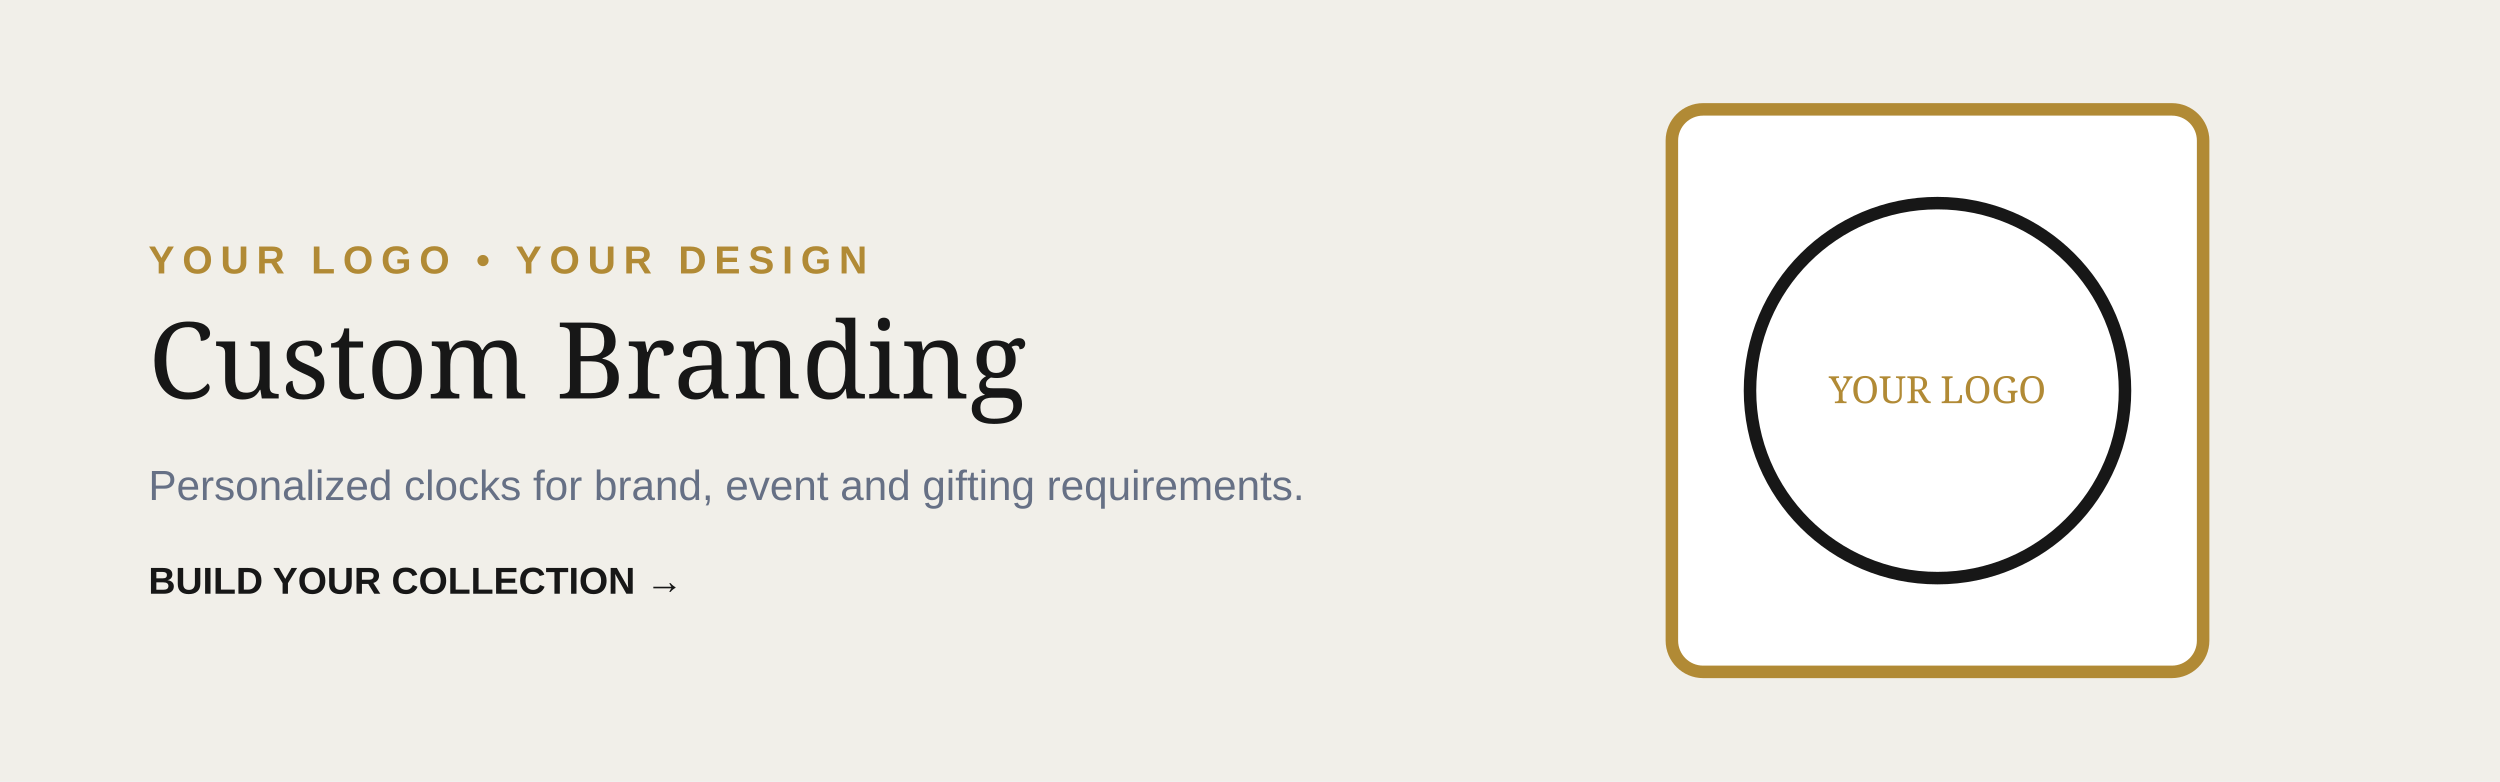
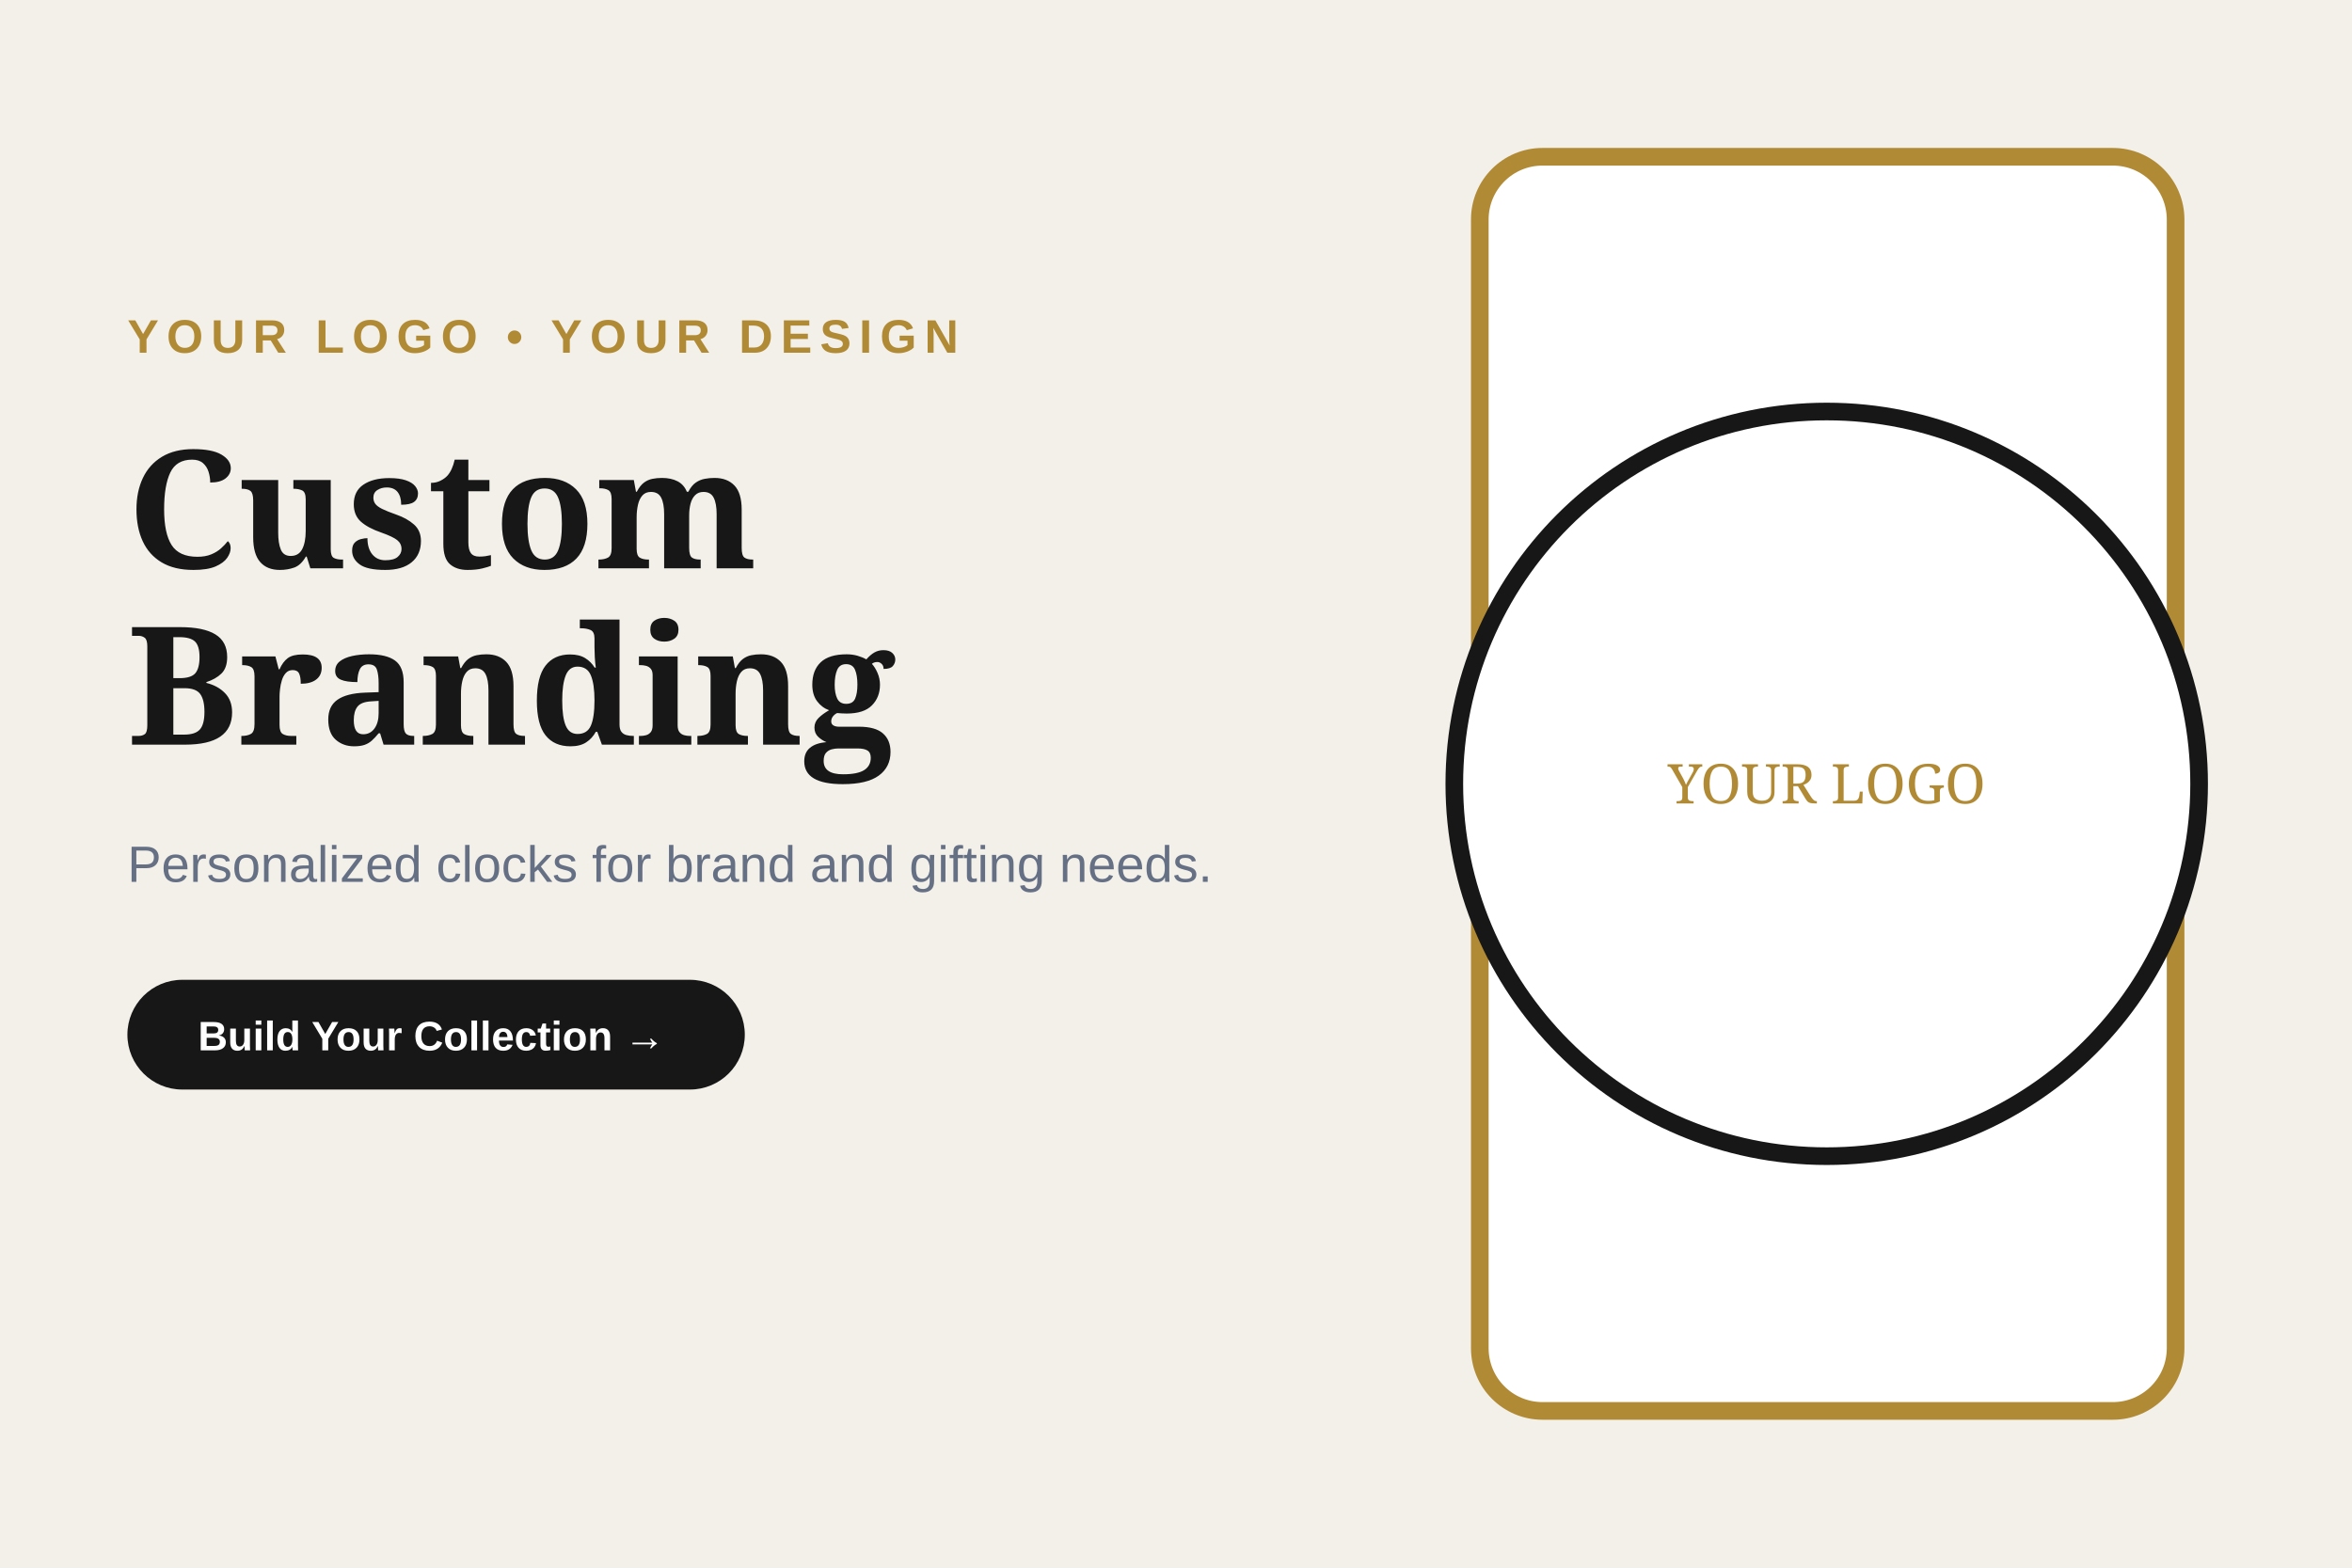
- <svg xmlns="http://www.w3.org/2000/svg" viewBox="0 0 1600 500">
-   <rect width="1600" height="500" fill="#f1efe9" />
-   <rect x="1070" y="70" width="340" height="360" rx="20" fill="#fff" stroke="#b18a35" stroke-width="8" />
-   <circle cx="1240" cy="250" r="120" fill="#fff" stroke="#171717" stroke-width="8" />
-   <text x="1240" y="258" text-anchor="middle" fill="#b18a35" font-family="Georgia,serif" font-size="24">YOUR LOGO</text>
-   <text x="95" y="175" fill="#b18a35" font-family="Arial,sans-serif" font-size="25" font-weight="700" letter-spacing="5">YOUR LOGO • YOUR DESIGN</text>
-   <text x="95" y="255" fill="#171717" font-family="Georgia,serif" font-size="68">Custom Branding</text>
-   <text x="95" y="320" fill="#667085" font-family="Arial,sans-serif" font-size="27">Personalized clocks for brand, event and gifting requirements.</text>
-   <text x="95" y="380" fill="#171717" font-family="Arial,sans-serif" font-size="24" font-weight="700">BUILD YOUR COLLECTION →</text>
+ <svg xmlns="http://www.w3.org/2000/svg" viewBox="0 0 1200 800">
+   <rect width="1200" height="800" fill="#f2f0e9" />
+   <rect x="755" y="80" width="355" height="640" rx="32" fill="#fff" stroke="#b18a35" stroke-width="9" />
+   <circle cx="932" cy="400" r="190" fill="#fff" stroke="#171717" stroke-width="9" />
+   <text x="932" y="410" text-anchor="middle" fill="#b18a35" font-family="Georgia,serif" font-size="28">YOUR LOGO</text>
+   <text x="65" y="180" fill="#b18a35" font-family="Arial,sans-serif" font-size="24" font-weight="700" letter-spacing="4">YOUR LOGO • YOUR DESIGN</text>
+   <text x="65" y="290" fill="#171717" font-family="Georgia,serif" font-size="84" font-weight="700">Custom</text>
+   <text x="65" y="380" fill="#171717" font-family="Georgia,serif" font-size="84" font-weight="700">Branding</text>
+   <text x="65" y="450" fill="#667085" font-family="Arial,sans-serif" font-size="26">Personalized clocks for brand and gifting needs.</text>
+   <rect x="65" y="500" width="315" height="56" rx="28" fill="#171717" />
+   <text x="101" y="536" fill="#fff" font-family="Arial,sans-serif" font-size="21" font-weight="700">Build Your Collection →</text>
</svg>
